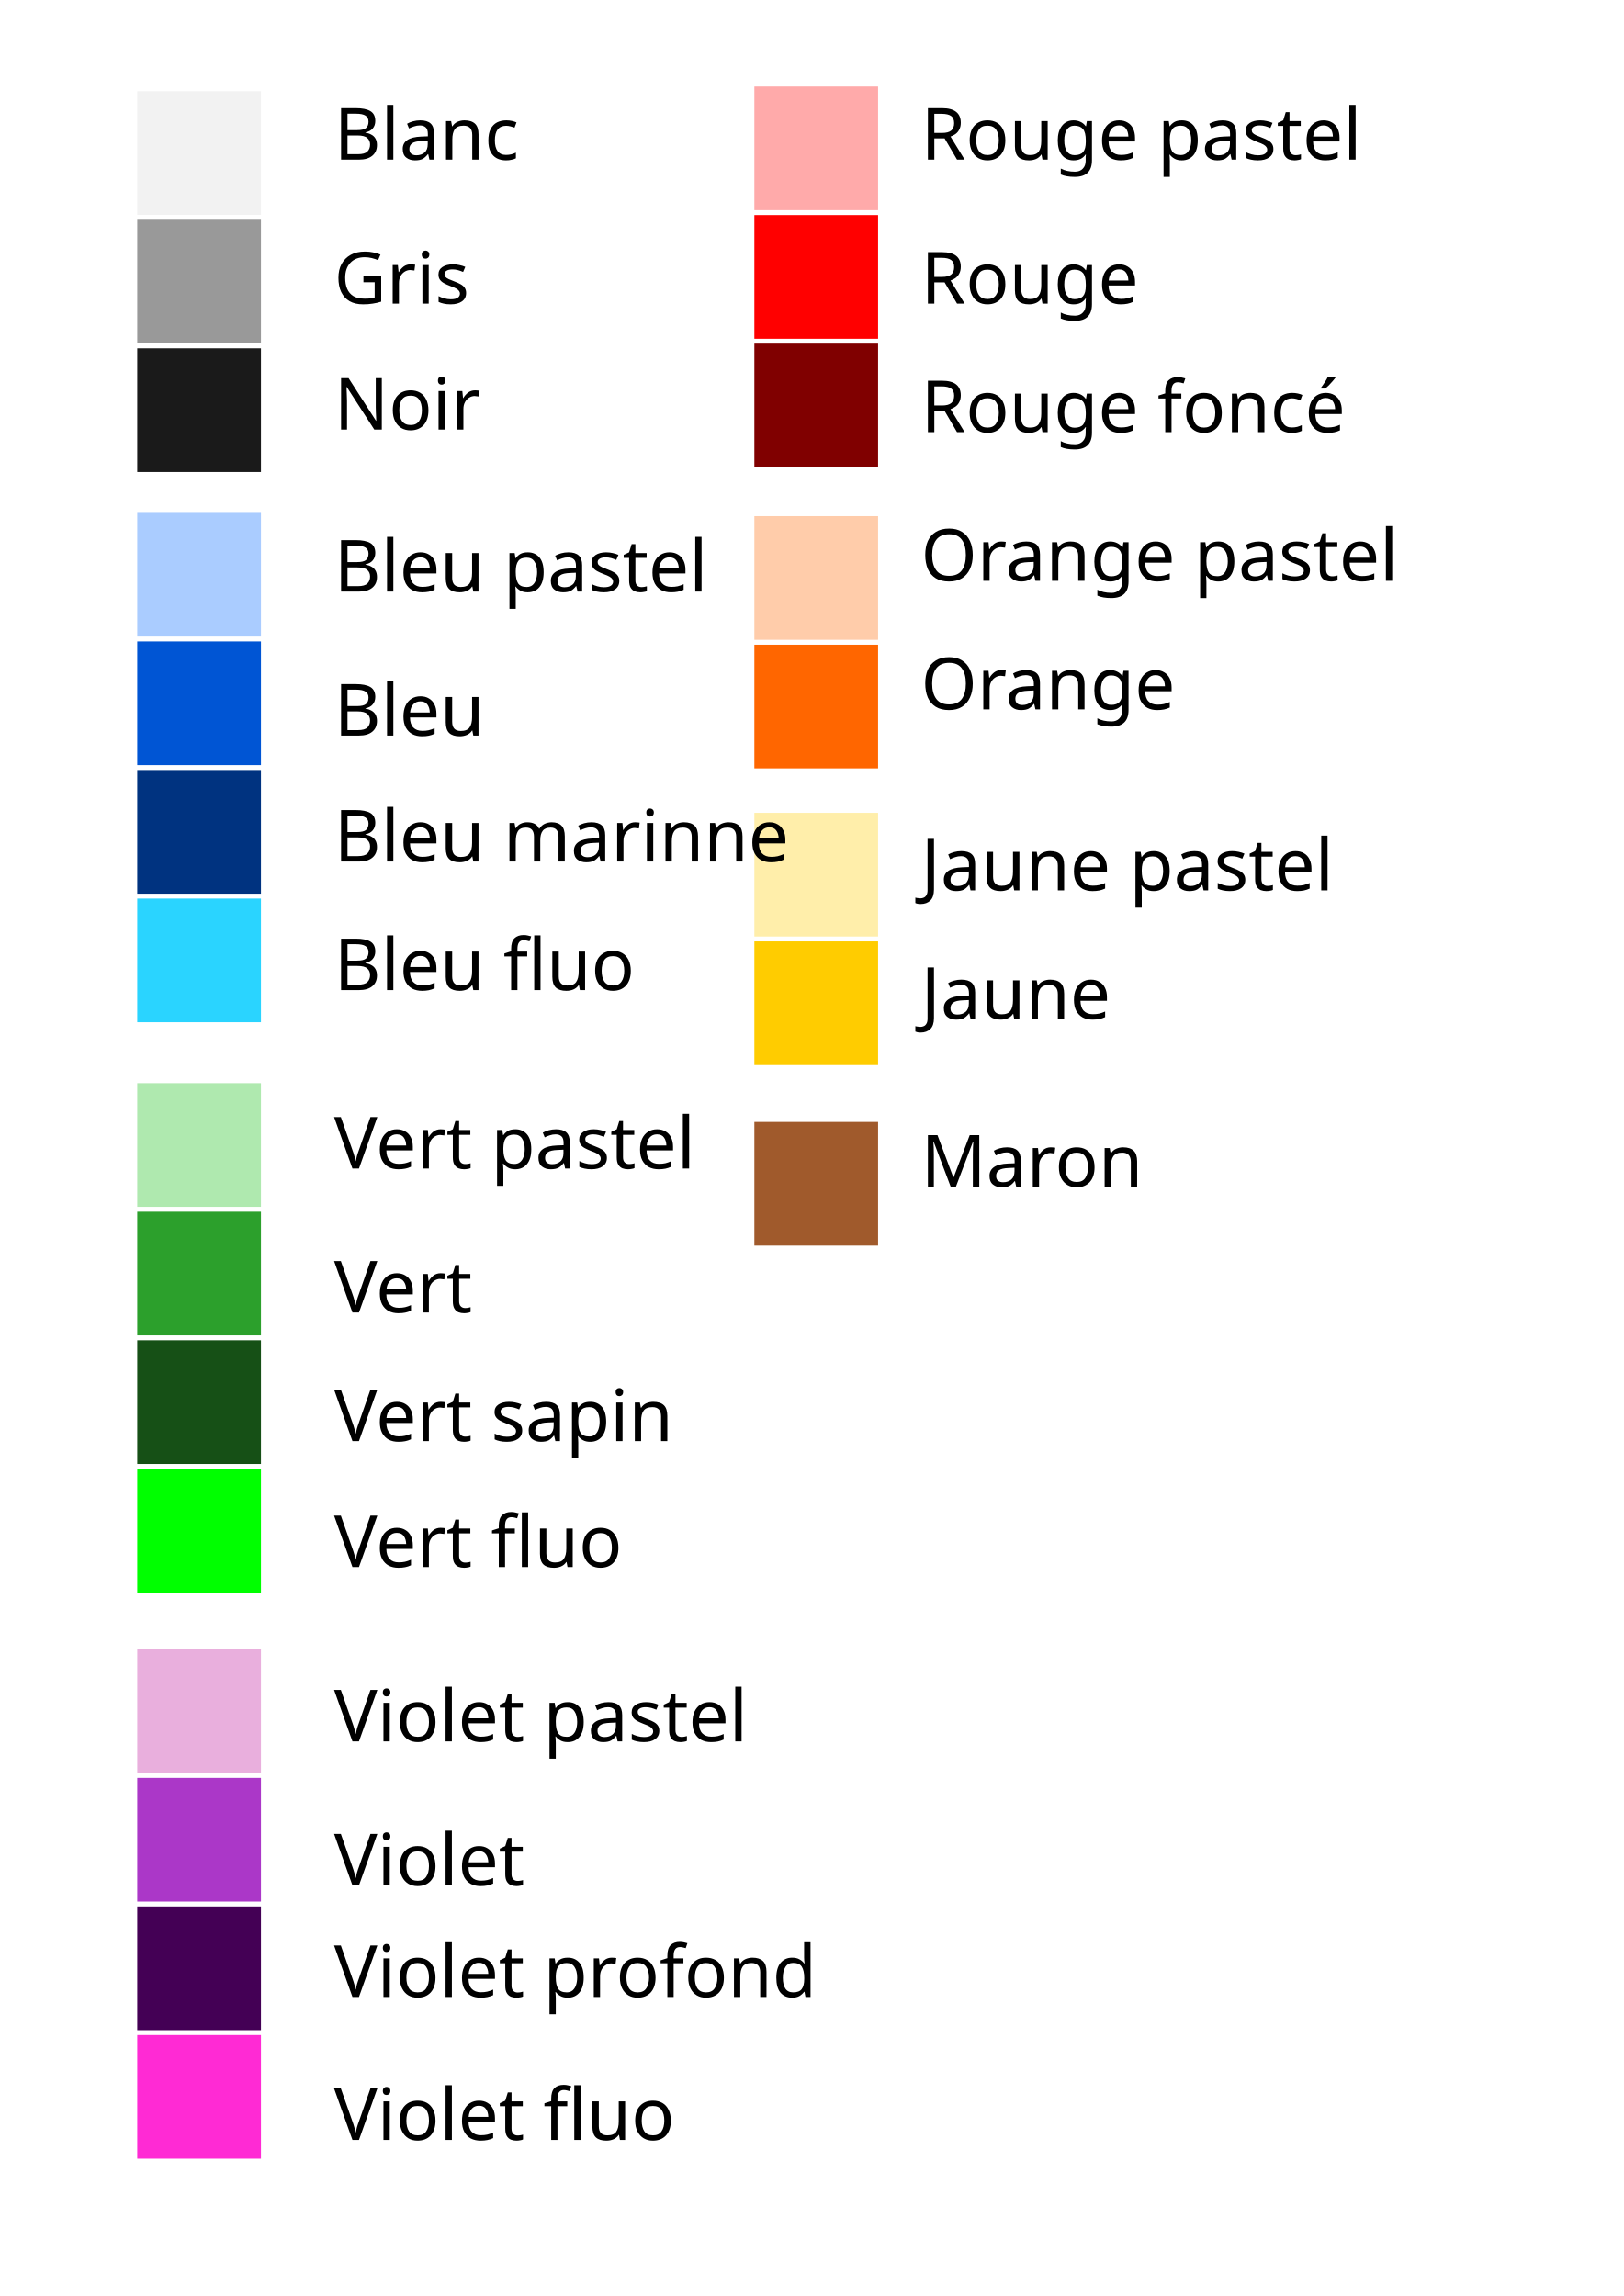
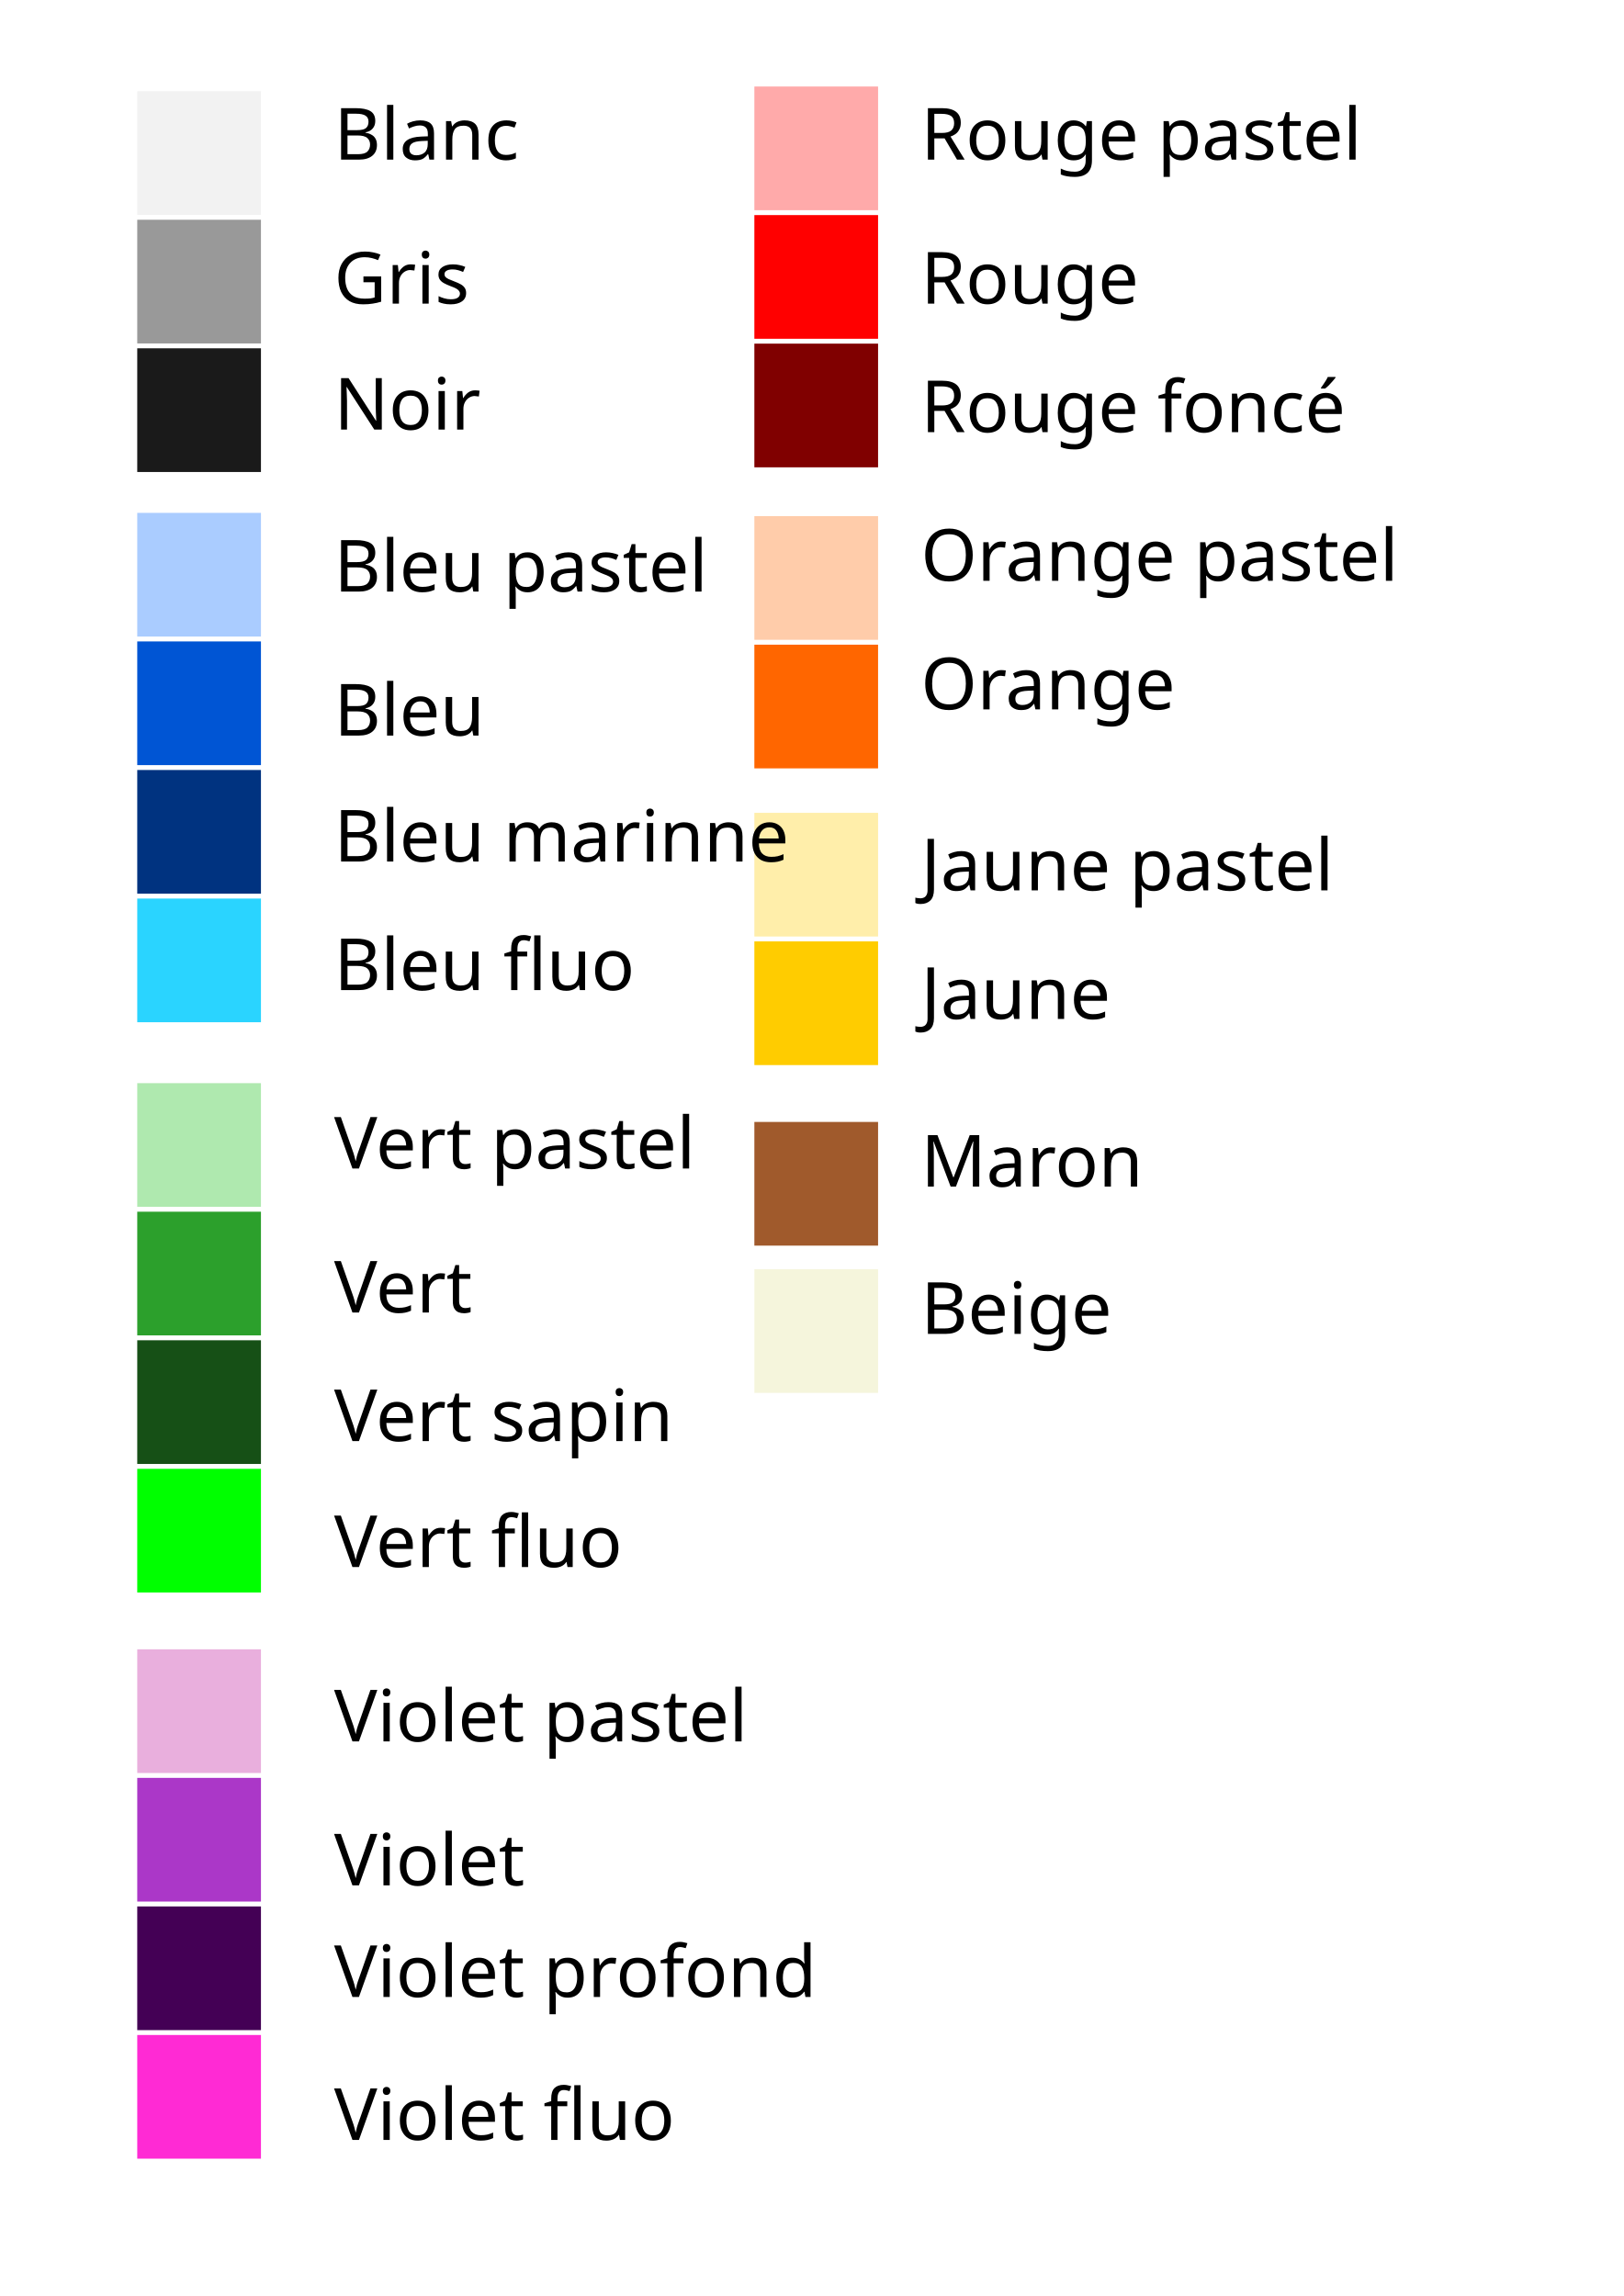
<svg xmlns="http://www.w3.org/2000/svg" width="210mm" height="297mm" viewBox="0 0 210 297" version="1.1" id="svg8">
  <defs id="defs2" />
  <g id="layer1">
    <rect style="opacity:1;vector-effect:none;fill:#0055d4;fill-opacity:1;stroke:none;stroke-width:0.294;stroke-linecap:butt;stroke-linejoin:miter;stroke-miterlimit:4;stroke-dasharray:none;stroke-dashoffset:0;stroke-opacity:1" id="rect815" width="16" height="16" x="17.75" y="82.972" />
    <rect y="156.741" x="17.75" height="16" width="16" id="rect817" style="opacity:1;vector-effect:none;fill:#2ca02c;fill-opacity:1;stroke:none;stroke-width:0.294;stroke-linecap:butt;stroke-linejoin:miter;stroke-miterlimit:4;stroke-dasharray:none;stroke-dashoffset:0;stroke-opacity:1" />
    <rect style="opacity:1;vector-effect:none;fill:#ffcc00;fill-opacity:1;stroke:none;stroke-width:0.294;stroke-linecap:butt;stroke-linejoin:miter;stroke-miterlimit:4;stroke-dasharray:none;stroke-dashoffset:0;stroke-opacity:1" id="rect819" width="16" height="16" x="97.565" y="121.774" />
    <rect y="27.822" x="97.565" height="16" width="16" id="rect821" style="opacity:1;vector-effect:none;fill:#ff0000;fill-opacity:1;stroke:none;stroke-width:0.294;stroke-linecap:butt;stroke-linejoin:miter;stroke-miterlimit:4;stroke-dasharray:none;stroke-dashoffset:0;stroke-opacity:1" />
    <rect style="opacity:1;vector-effect:none;fill:#1a1a1a;fill-opacity:1;stroke:none;stroke-width:0.294;stroke-linecap:butt;stroke-linejoin:miter;stroke-miterlimit:4;stroke-dasharray:none;stroke-dashoffset:0;stroke-opacity:1" id="rect823" width="16" height="16" x="17.75" y="45.056" />
    <path style="opacity:1;vector-effect:none;fill:#f2f2f2;fill-opacity:1;stroke:none;stroke-width:0.294;stroke-linecap:butt;stroke-linejoin:miter;stroke-miterlimit:4;stroke-dasharray:none;stroke-dashoffset:0;stroke-opacity:1" d="m 17.75,11.797 h 16 v 16 h -16 z" id="rect825" />
    <rect style="opacity:1;vector-effect:none;fill:#ab37c8;fill-opacity:1;stroke:none;stroke-width:0.294;stroke-linecap:butt;stroke-linejoin:miter;stroke-miterlimit:4;stroke-dasharray:none;stroke-dashoffset:0;stroke-opacity:1" id="rect827" width="16" height="16" x="17.75" y="229.978" />
    <rect y="83.393" x="97.565" height="16" width="16" id="rect829" style="opacity:1;vector-effect:none;fill:#ff6600;fill-opacity:1;stroke:none;stroke-width:0.294;stroke-linecap:butt;stroke-linejoin:miter;stroke-miterlimit:4;stroke-dasharray:none;stroke-dashoffset:0;stroke-opacity:1" />
    <rect style="opacity:1;vector-effect:none;fill:#ff2ad4;fill-opacity:1;stroke:none;stroke-width:0.294;stroke-linecap:butt;stroke-linejoin:miter;stroke-miterlimit:4;stroke-dasharray:none;stroke-dashoffset:0;stroke-opacity:1" id="rect831" width="16" height="16" x="17.75" y="263.237" />
    <rect y="190" x="17.75" height="16" width="16" id="rect833" style="opacity:1;vector-effect:none;fill:#00ff00;fill-opacity:1;stroke:none;stroke-width:0.294;stroke-linecap:butt;stroke-linejoin:miter;stroke-miterlimit:4;stroke-dasharray:none;stroke-dashoffset:0;stroke-opacity:1" />
    <rect y="66.342" x="17.75" height="16" width="16" id="rect835" style="opacity:1;vector-effect:none;fill:#aaccff;fill-opacity:1;stroke:none;stroke-width:0.294;stroke-linecap:butt;stroke-linejoin:miter;stroke-miterlimit:4;stroke-dasharray:none;stroke-dashoffset:0;stroke-opacity:1" />
    <rect style="opacity:1;vector-effect:none;fill:#afe9af;fill-opacity:1;stroke:none;stroke-width:0.294;stroke-linecap:butt;stroke-linejoin:miter;stroke-miterlimit:4;stroke-dasharray:none;stroke-dashoffset:0;stroke-opacity:1" id="rect837" width="16" height="16" x="17.75" y="140.111" />
    <rect y="213.348" x="17.75" height="16" width="16" id="rect839" style="opacity:1;vector-effect:none;fill:#e9afdd;fill-opacity:1;stroke:none;stroke-width:0.294;stroke-linecap:butt;stroke-linejoin:miter;stroke-miterlimit:4;stroke-dasharray:none;stroke-dashoffset:0;stroke-opacity:1" />
    <rect y="105.144" x="97.565" height="16" width="16" id="rect841" style="opacity:1;vector-effect:none;fill:#ffeeaa;fill-opacity:1;stroke:none;stroke-width:0.294;stroke-linecap:butt;stroke-linejoin:miter;stroke-miterlimit:4;stroke-dasharray:none;stroke-dashoffset:0;stroke-opacity:1" />
    <rect style="opacity:1;vector-effect:none;fill:#ffccaa;fill-opacity:1;stroke:none;stroke-width:0.294;stroke-linecap:butt;stroke-linejoin:miter;stroke-miterlimit:4;stroke-dasharray:none;stroke-dashoffset:0;stroke-opacity:1" id="rect843" width="16" height="16" x="97.565" y="66.763" />
    <rect style="opacity:1;vector-effect:none;fill:#ffaaaa;fill-opacity:1;stroke:none;stroke-width:0.294;stroke-linecap:butt;stroke-linejoin:miter;stroke-miterlimit:4;stroke-dasharray:none;stroke-dashoffset:0;stroke-opacity:1" id="rect845" width="16" height="16" x="97.565" y="11.192" />
    <rect y="28.427" x="17.75" height="16" width="16" id="rect847" style="opacity:1;vector-effect:none;fill:#999999;fill-opacity:1;stroke:none;stroke-width:0.294;stroke-linecap:butt;stroke-linejoin:miter;stroke-miterlimit:4;stroke-dasharray:none;stroke-dashoffset:0;stroke-opacity:1" />
    <text xml:space="preserve" style="font-style:normal;font-variant:normal;font-weight:normal;font-stretch:normal;font-size:9.313px;line-height:1.25;font-family:'Loved by the King';-inkscape-font-specification:'Loved by the King';letter-spacing:0px;word-spacing:0px;fill:#000000;fill-opacity:1;stroke:none;stroke-width:0.233" x="43.206" y="20.646" id="text851">
      <tspan id="tspan849" x="43.206" y="20.646" style="stroke-width:0.233">Blanc</tspan>
    </text>
    <text id="text855" y="39.272" x="43.206" style="font-style:normal;font-variant:normal;font-weight:normal;font-stretch:normal;font-size:9.313px;line-height:1.25;font-family:'Loved by the King';-inkscape-font-specification:'Loved by the King';letter-spacing:0px;word-spacing:0px;fill:#000000;fill-opacity:1;stroke:none;stroke-width:0.233" xml:space="preserve">
      <tspan style="stroke-width:0.233" y="39.272" x="43.206" id="tspan853">Gris</tspan>
    </text>
    <text xml:space="preserve" style="font-style:normal;font-variant:normal;font-weight:normal;font-stretch:normal;font-size:9.313px;line-height:1.25;font-family:'Loved by the King';-inkscape-font-specification:'Loved by the King';letter-spacing:0px;word-spacing:0px;fill:#000000;fill-opacity:1;stroke:none;stroke-width:0.233" x="43.206" y="55.569" id="text859">
      <tspan id="tspan857" x="43.206" y="55.569" style="stroke-width:0.233">Noir</tspan>
    </text>
    <rect y="99.602" x="17.75" height="16" width="16" id="rect861" style="opacity:1;vector-effect:none;fill:#003380;fill-opacity:1;stroke:none;stroke-width:0.294;stroke-linecap:butt;stroke-linejoin:miter;stroke-miterlimit:4;stroke-dasharray:none;stroke-dashoffset:0;stroke-opacity:1" />
    <text id="text865" y="76.522" x="43.206" style="font-style:normal;font-variant:normal;font-weight:normal;font-stretch:normal;font-size:9.313px;line-height:1.25;font-family:'Loved by the King';-inkscape-font-specification:'Loved by the King';letter-spacing:0px;word-spacing:0px;fill:#000000;fill-opacity:1;stroke:none;stroke-width:0.233" xml:space="preserve">
      <tspan style="stroke-width:0.233" y="76.522" x="43.206" id="tspan863">Bleu pastel</tspan>
    </text>
    <text xml:space="preserve" style="font-style:normal;font-variant:normal;font-weight:normal;font-stretch:normal;font-size:9.313px;line-height:1.25;font-family:'Loved by the King';-inkscape-font-specification:'Loved by the King';letter-spacing:0px;word-spacing:0px;fill:#000000;fill-opacity:1;stroke:none;stroke-width:0.233" x="43.206" y="95.147" id="text869">
      <tspan id="tspan867" x="43.206" y="95.147" style="stroke-width:0.233">Bleu</tspan>
    </text>
    <text id="text873" y="111.444" x="43.206" style="font-style:normal;font-variant:normal;font-weight:normal;font-stretch:normal;font-size:9.313px;line-height:1.25;font-family:'Loved by the King';-inkscape-font-specification:'Loved by the King';letter-spacing:0px;word-spacing:0px;fill:#000000;fill-opacity:1;stroke:none;stroke-width:0.233" xml:space="preserve">
      <tspan style="stroke-width:0.233" y="111.444" x="43.206" id="tspan871">Bleu marinne</tspan>
    </text>
    <text xml:space="preserve" style="font-style:normal;font-variant:normal;font-weight:normal;font-stretch:normal;font-size:9.313px;line-height:1.25;font-family:'Loved by the King';-inkscape-font-specification:'Loved by the King';letter-spacing:0px;word-spacing:0px;fill:#000000;fill-opacity:1;stroke:none;stroke-width:0.233" x="43.206" y="151.156" id="text877">
      <tspan id="tspan875" x="43.206" y="151.156" style="stroke-width:0.233">Vert pastel</tspan>
    </text>
    <text id="text881" y="169.781" x="43.206" style="font-style:normal;font-variant:normal;font-weight:normal;font-stretch:normal;font-size:9.313px;line-height:1.25;font-family:'Loved by the King';-inkscape-font-specification:'Loved by the King';letter-spacing:0px;word-spacing:0px;fill:#000000;fill-opacity:1;stroke:none;stroke-width:0.233" xml:space="preserve">
      <tspan style="stroke-width:0.233" y="169.781" x="43.206" id="tspan879">Vert</tspan>
    </text>
    <text xml:space="preserve" style="font-style:normal;font-variant:normal;font-weight:normal;font-stretch:normal;font-size:9.313px;line-height:1.25;font-family:'Loved by the King';-inkscape-font-specification:'Loved by the King';letter-spacing:0px;word-spacing:0px;fill:#000000;fill-opacity:1;stroke:none;stroke-width:0.233" x="43.206" y="202.708" id="text885">
      <tspan id="tspan883" x="43.206" y="202.708" style="stroke-width:0.233">Vert fluo</tspan>
    </text>
    <rect style="opacity:1;vector-effect:none;fill:#2ad4ff;fill-opacity:1;stroke:none;stroke-width:0.294;stroke-linecap:butt;stroke-linejoin:miter;stroke-miterlimit:4;stroke-dasharray:none;stroke-dashoffset:0;stroke-opacity:1" id="rect887" width="16" height="16" x="17.75" y="116.231" />
    <text xml:space="preserve" style="font-style:normal;font-variant:normal;font-weight:normal;font-stretch:normal;font-size:9.313px;line-height:1.25;font-family:'Loved by the King';-inkscape-font-specification:'Loved by the King';letter-spacing:0px;word-spacing:0px;fill:#000000;fill-opacity:1;stroke:none;stroke-width:0.233" x="43.206" y="128.074" id="text891">
      <tspan id="tspan889" x="43.206" y="128.074" style="stroke-width:0.233">Bleu fluo</tspan>
    </text>
    <text id="text895" y="225.257" x="43.206" style="font-style:normal;font-variant:normal;font-weight:normal;font-stretch:normal;font-size:9.313px;line-height:1.25;font-family:'Loved by the King';-inkscape-font-specification:'Loved by the King';letter-spacing:0px;word-spacing:0px;fill:#000000;fill-opacity:1;stroke:none;stroke-width:0.233" xml:space="preserve">
      <tspan style="stroke-width:0.233" y="225.257" x="43.206" id="tspan893">Violet pastel</tspan>
    </text>
    <text xml:space="preserve" style="font-style:normal;font-variant:normal;font-weight:normal;font-stretch:normal;font-size:9.313px;line-height:1.25;font-family:'Loved by the King';-inkscape-font-specification:'Loved by the King';letter-spacing:0px;word-spacing:0px;fill:#000000;fill-opacity:1;stroke:none;stroke-width:0.233" x="43.206" y="243.882" id="text899">
      <tspan id="tspan897" x="43.206" y="243.882" style="stroke-width:0.233">Violet</tspan>
    </text>
    <text id="text903" y="276.809" x="43.206" style="font-style:normal;font-variant:normal;font-weight:normal;font-stretch:normal;font-size:9.313px;line-height:1.25;font-family:'Loved by the King';-inkscape-font-specification:'Loved by the King';letter-spacing:0px;word-spacing:0px;fill:#000000;fill-opacity:1;stroke:none;stroke-width:0.233" xml:space="preserve">
      <tspan style="stroke-width:0.233" y="276.809" x="43.206" id="tspan901">Violet fluo</tspan>
    </text>
    <rect style="opacity:1;vector-effect:none;fill:#165016;fill-opacity:1;stroke:none;stroke-width:0.294;stroke-linecap:butt;stroke-linejoin:miter;stroke-miterlimit:4;stroke-dasharray:none;stroke-dashoffset:0;stroke-opacity:1" id="rect905" width="16" height="16" x="17.75" y="173.371" />
    <text xml:space="preserve" style="font-style:normal;font-variant:normal;font-weight:normal;font-stretch:normal;font-size:9.313px;line-height:1.25;font-family:'Loved by the King';-inkscape-font-specification:'Loved by the King';letter-spacing:0px;word-spacing:0px;fill:#000000;fill-opacity:1;stroke:none;stroke-width:0.233" x="43.206" y="186.41" id="text909">
      <tspan id="tspan907" x="43.206" y="186.41" style="stroke-width:0.233">Vert sapin</tspan>
    </text>
    <rect y="246.608" x="17.75" height="16" width="16" id="rect911" style="opacity:1;vector-effect:none;fill:#440055;fill-opacity:1;stroke:none;stroke-width:0.294;stroke-linecap:butt;stroke-linejoin:miter;stroke-miterlimit:4;stroke-dasharray:none;stroke-dashoffset:0;stroke-opacity:1" />
    <text id="text915" y="258.317" x="43.206" style="font-style:normal;font-variant:normal;font-weight:normal;font-stretch:normal;font-size:9.313px;line-height:1.25;font-family:'Loved by the King';-inkscape-font-specification:'Loved by the King';letter-spacing:0px;word-spacing:0px;fill:#000000;fill-opacity:1;stroke:none;stroke-width:0.233" xml:space="preserve">
      <tspan style="stroke-width:0.233" y="258.317" x="43.206" id="tspan913">Violet profond</tspan>
    </text>
    <text id="text919" y="20.646" x="119.104" style="font-style:normal;font-variant:normal;font-weight:normal;font-stretch:normal;font-size:9.313px;line-height:1.25;font-family:'Loved by the King';-inkscape-font-specification:'Loved by the King';letter-spacing:0px;word-spacing:0px;fill:#000000;fill-opacity:1;stroke:none;stroke-width:0.233" xml:space="preserve">
      <tspan style="stroke-width:0.233" y="20.646" x="119.104" id="tspan917">Rouge pastel</tspan>
    </text>
    <text xml:space="preserve" style="font-style:normal;font-variant:normal;font-weight:normal;font-stretch:normal;font-size:9.313px;line-height:1.25;font-family:'Loved by the King';-inkscape-font-specification:'Loved by the King';letter-spacing:0px;word-spacing:0px;fill:#000000;fill-opacity:1;stroke:none;stroke-width:0.233" x="119.104" y="39.272" id="text923">
      <tspan id="tspan921" x="119.104" y="39.272" style="stroke-width:0.233">Rouge</tspan>
    </text>
    <rect style="opacity:1;vector-effect:none;fill:#800000;fill-opacity:1;stroke:none;stroke-width:0.294;stroke-linecap:butt;stroke-linejoin:miter;stroke-miterlimit:4;stroke-dasharray:none;stroke-dashoffset:0;stroke-opacity:1" id="rect925" width="16" height="16" x="97.565" y="44.451" />
    <text id="text929" y="55.901" x="119.104" style="font-style:normal;font-variant:normal;font-weight:normal;font-stretch:normal;font-size:9.313px;line-height:1.25;font-family:'Loved by the King';-inkscape-font-specification:'Loved by the King';letter-spacing:0px;word-spacing:0px;fill:#000000;fill-opacity:1;stroke:none;stroke-width:0.233" xml:space="preserve">
      <tspan style="stroke-width:0.233" y="55.901" x="119.104" id="tspan927">Rouge foncé</tspan>
    </text>
    <text id="text933" y="75.125" x="119.104" style="font-style:normal;font-variant:normal;font-weight:normal;font-stretch:normal;font-size:9.313px;line-height:1.25;font-family:'Loved by the King';-inkscape-font-specification:'Loved by the King';letter-spacing:0px;word-spacing:0px;fill:#000000;fill-opacity:1;stroke:none;stroke-width:0.233" xml:space="preserve">
      <tspan style="stroke-width:0.233" y="75.125" x="119.104" id="tspan931">Orange pastel</tspan>
    </text>
    <text xml:space="preserve" style="font-style:normal;font-variant:normal;font-weight:normal;font-stretch:normal;font-size:9.313px;line-height:1.25;font-family:'Loved by the King';-inkscape-font-specification:'Loved by the King';letter-spacing:0px;word-spacing:0px;fill:#000000;fill-opacity:1;stroke:none;stroke-width:0.233" x="119.104" y="91.755" id="text937">
      <tspan id="tspan935" x="119.104" y="91.755" style="stroke-width:0.233">Orange</tspan>
    </text>
    <rect style="opacity:1;vector-effect:none;fill:#a05a2c;fill-opacity:1;stroke:none;stroke-width:0.294;stroke-linecap:butt;stroke-linejoin:miter;stroke-miterlimit:4;stroke-dasharray:none;stroke-dashoffset:0;stroke-opacity:1" id="rect939" width="16" height="16" x="97.565" y="145.129" />
    <text id="text943" y="153.491" x="119.104" style="font-style:normal;font-variant:normal;font-weight:normal;font-stretch:normal;font-size:9.313px;line-height:1.25;font-family:'Loved by the King';-inkscape-font-specification:'Loved by the King';letter-spacing:0px;word-spacing:0px;fill:#000000;fill-opacity:1;stroke:none;stroke-width:0.233" xml:space="preserve">
      <tspan style="stroke-width:0.233" y="153.491" x="119.104" id="tspan941">Maron</tspan>
    </text>
    <text xml:space="preserve" style="font-style:normal;font-variant:normal;font-weight:normal;font-stretch:normal;font-size:9.313px;line-height:1.25;font-family:'Loved by the King';-inkscape-font-specification:'Loved by the King';letter-spacing:0px;word-spacing:0px;fill:#000000;fill-opacity:1;stroke:none;stroke-width:0.233" x="119.104" y="115.169" id="text947">
      <tspan id="tspan945" x="119.104" y="115.169" style="stroke-width:0.233">Jaune pastel</tspan>
    </text>
    <text id="text951" y="131.799" x="119.104" style="font-style:normal;font-variant:normal;font-weight:normal;font-stretch:normal;font-size:9.313px;line-height:1.25;font-family:'Loved by the King';-inkscape-font-specification:'Loved by the King';letter-spacing:0px;word-spacing:0px;fill:#000000;fill-opacity:1;stroke:none;stroke-width:0.233" xml:space="preserve">
      <tspan style="stroke-width:0.233" y="131.799" x="119.104" id="tspan949">Jaune</tspan>
    </text>
+     <rect y="164.179" x="97.565" height="16" width="16" id="rect76" style="opacity:1;vector-effect:none;fill:#f5f5dc;fill-opacity:1;stroke:none;stroke-width:0.294;stroke-linecap:butt;stroke-linejoin:miter;stroke-miterlimit:4;stroke-dasharray:none;stroke-dashoffset:0;stroke-opacity:1" />
+     <text xml:space="preserve" style="font-style:normal;font-variant:normal;font-weight:normal;font-stretch:normal;font-size:9.313px;line-height:1.25;font-family:'Loved by the King';-inkscape-font-specification:'Loved by the King';letter-spacing:0px;word-spacing:0px;fill:#000000;fill-opacity:1;stroke:none;stroke-width:0.233" x="119.104" y="172.541" id="text80">
+       <tspan id="tspan78" x="119.104" y="172.541" style="stroke-width:0.233">Beige</tspan>
+     </text>
  </g>
</svg>
